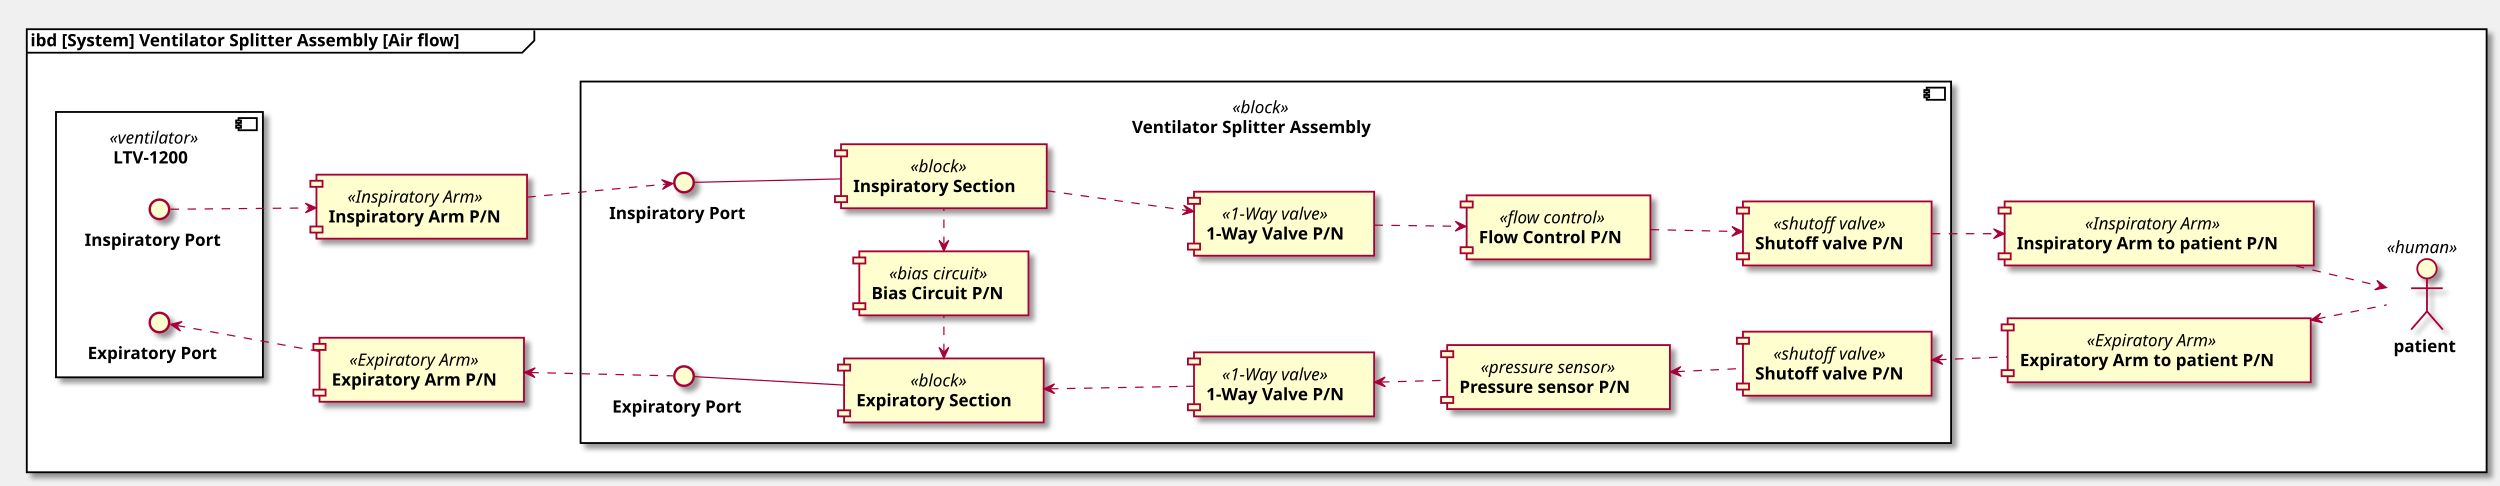
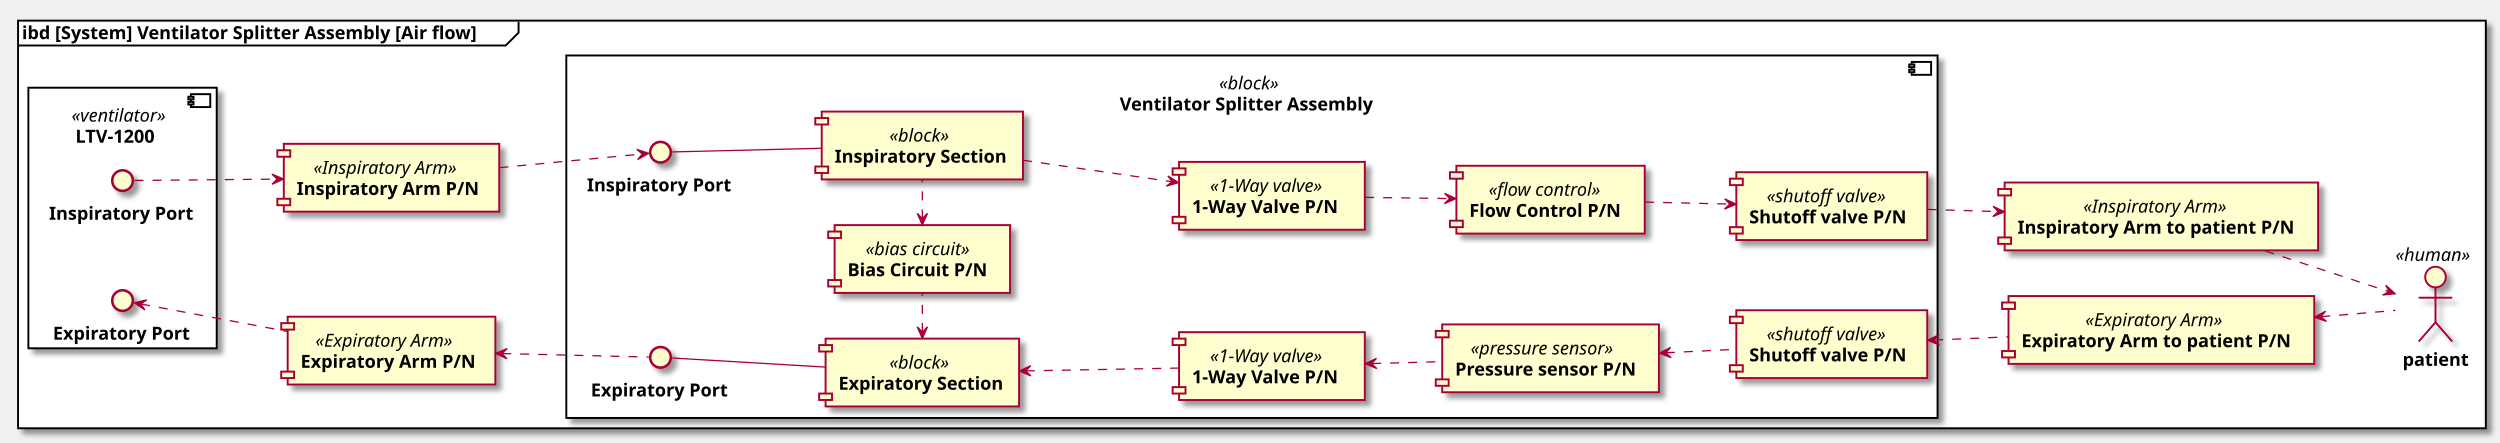
- <svg xmlns="http://www.w3.org/2000/svg" contentScriptType="application/ecmascript" contentStyleType="text/css" height="399px" preserveAspectRatio="none" style="width:2054px;height:399px;" version="1.1" viewBox="0 0 2054 399" width="2054px" zoomAndPan="magnify">
+ <svg xmlns="http://www.w3.org/2000/svg" contentScriptType="application/ecmascript" contentStyleType="text/css" height="343px" preserveAspectRatio="none" style="width:1938px;height:343px;" version="1.1" viewBox="0 0 1938 343" width="1938px" zoomAndPan="magnify">
  <defs>
    <filter height="300%" id="fxapxz2xec73c" width="300%" x="-1" y="-1">
      <feGaussianBlur result="blurOut" stdDeviation="2.0" />
      <feColorMatrix in="blurOut" result="blurOut2" type="matrix" values="0 0 0 0 0 0 0 0 0 0 0 0 0 0 0 0 0 0 .4 0" />
      <feOffset dx="4.0" dy="4.0" in="blurOut2" result="blurOut3" />
      <feBlend in="SourceGraphic" in2="blurOut3" mode="normal" />
    </filter>
  </defs>
  <g>
-     <rect fill="#FFFFFF" filter="url(#fxapxz2xec73c)" height="364" style="stroke: #000000; stroke-width: 1.5;" width="2021" x="22" y="24" />
-     <path d="M439,25 L439,33.297 L429,43.297 L22,43.297 " fill="none" style="stroke: #000000; stroke-width: 1.5;" />
-     <text fill="#000000" font-family="sans-serif" font-size="14" font-weight="bold" lengthAdjust="spacingAndGlyphs" textLength="402" x="25" y="37.995">ibd [System] Ventilator Splitter Assembly [Air flow]</text>
-     <rect fill="#FFFFFF" filter="url(#fxapxz2xec73c)" height="218" style="stroke: #000000; stroke-width: 1.5;" width="170" x="46" y="92" />
-     <rect fill="#FFFFFF" height="10" style="stroke: #000000; stroke-width: 1.5;" width="15" x="196" y="97" />
-     <rect fill="#FFFFFF" height="2" style="stroke: #000000; stroke-width: 1.5;" width="4" x="194" y="99" />
-     <rect fill="#FFFFFF" height="2" style="stroke: #000000; stroke-width: 1.5;" width="4" x="194" y="103" />
-     <text fill="#000000" font-family="sans-serif" font-size="14" font-style="italic" lengthAdjust="spacingAndGlyphs" textLength="82" x="90" y="117.995">«ventilator»</text>
-     <text fill="#000000" font-family="sans-serif" font-size="14" font-weight="bold" lengthAdjust="spacingAndGlyphs" textLength="76" x="93" y="134.292">LTV-1200</text>
-     <rect fill="#FFFFFF" filter="url(#fxapxz2xec73c)" height="297" style="stroke: #000000; stroke-width: 1.5;" width="1126" x="477" y="67" />
-     <rect fill="#FFFFFF" height="10" style="stroke: #000000; stroke-width: 1.5;" width="15" x="1583" y="72" />
-     <rect fill="#FFFFFF" height="2" style="stroke: #000000; stroke-width: 1.5;" width="4" x="1581" y="74" />
-     <rect fill="#FFFFFF" height="2" style="stroke: #000000; stroke-width: 1.5;" width="4" x="1581" y="78" />
-     <text fill="#000000" font-family="sans-serif" font-size="14" font-style="italic" lengthAdjust="spacingAndGlyphs" textLength="55" x="1012.5" y="92.995">«block»</text>
-     <text fill="#000000" font-family="sans-serif" font-size="14" font-weight="bold" lengthAdjust="spacingAndGlyphs" textLength="220" x="930" y="109.292">Ventilator Splitter Assembly</text>
-     <ellipse cx="1994" cy="220.797" fill="#FEFECE" filter="url(#fxapxz2xec73c)" rx="8" ry="8" style="stroke: #A80036; stroke-width: 1.5;" />
-     <path d="M1994,228.797 L1994,255.797 M1981,236.797 L2007,236.797 M1994,255.797 L1981,270.797 M1994,255.797 L2007,270.797 " fill="none" filter="url(#fxapxz2xec73c)" style="stroke: #A80036; stroke-width: 1.5;" />
-     <text fill="#000000" font-family="sans-serif" font-size="14" font-weight="bold" lengthAdjust="spacingAndGlyphs" textLength="55" x="1966.5" y="289.292">patient</text>
-     <text fill="#000000" font-family="sans-serif" font-size="14" font-style="italic" lengthAdjust="spacingAndGlyphs" textLength="66" x="1961" y="207.995">«human»</text>
-     <rect fill="#FEFECE" filter="url(#fxapxz2xec73c)" height="52.594" style="stroke: #A80036; stroke-width: 1.5;" width="173" x="260" y="143.5" />
-     <rect fill="#FEFECE" height="5" style="stroke: #A80036; stroke-width: 1.5;" width="10" x="255" y="148.5" />
-     <rect fill="#FEFECE" height="5" style="stroke: #A80036; stroke-width: 1.5;" width="10" x="255" y="186.094" />
-     <text fill="#000000" font-family="sans-serif" font-size="14" font-style="italic" lengthAdjust="spacingAndGlyphs" textLength="122" x="285.5" y="166.495">«Inspiratory Arm»</text>
-     <text fill="#000000" font-family="sans-serif" font-size="14" font-weight="bold" lengthAdjust="spacingAndGlyphs" textLength="153" x="270" y="182.792">Inspiratory Arm P/N</text>
-     <rect fill="#FEFECE" filter="url(#fxapxz2xec73c)" height="52.594" style="stroke: #A80036; stroke-width: 1.5;" width="168" x="262.5" y="277.5" />
-     <rect fill="#FEFECE" height="5" style="stroke: #A80036; stroke-width: 1.5;" width="10" x="257.5" y="282.5" />
-     <rect fill="#FEFECE" height="5" style="stroke: #A80036; stroke-width: 1.5;" width="10" x="257.5" y="320.094" />
-     <text fill="#000000" font-family="sans-serif" font-size="14" font-style="italic" lengthAdjust="spacingAndGlyphs" textLength="119" x="287" y="300.495">«Expiratory Arm»</text>
-     <text fill="#000000" font-family="sans-serif" font-size="14" font-weight="bold" lengthAdjust="spacingAndGlyphs" textLength="148" x="272.5" y="316.792">Expiratory Arm P/N</text>
-     <rect fill="#FEFECE" filter="url(#fxapxz2xec73c)" height="52.594" style="stroke: #A80036; stroke-width: 1.5;" width="254" x="1647" y="165.5" />
-     <rect fill="#FEFECE" height="5" style="stroke: #A80036; stroke-width: 1.5;" width="10" x="1642" y="170.5" />
-     <rect fill="#FEFECE" height="5" style="stroke: #A80036; stroke-width: 1.5;" width="10" x="1642" y="208.094" />
-     <text fill="#000000" font-family="sans-serif" font-size="14" font-style="italic" lengthAdjust="spacingAndGlyphs" textLength="122" x="1713" y="188.495">«Inspiratory Arm»</text>
-     <text fill="#000000" font-family="sans-serif" font-size="14" font-weight="bold" lengthAdjust="spacingAndGlyphs" textLength="234" x="1657" y="204.792">Inspiratory Arm to patient P/N</text>
-     <rect fill="#FEFECE" filter="url(#fxapxz2xec73c)" height="52.594" style="stroke: #A80036; stroke-width: 1.5;" width="249" x="1649.5" y="261.5" />
-     <rect fill="#FEFECE" height="5" style="stroke: #A80036; stroke-width: 1.5;" width="10" x="1644.5" y="266.5" />
-     <rect fill="#FEFECE" height="5" style="stroke: #A80036; stroke-width: 1.5;" width="10" x="1644.5" y="304.094" />
-     <text fill="#000000" font-family="sans-serif" font-size="14" font-style="italic" lengthAdjust="spacingAndGlyphs" textLength="119" x="1714.5" y="284.495">«Expiratory Arm»</text>
-     <text fill="#000000" font-family="sans-serif" font-size="14" font-weight="bold" lengthAdjust="spacingAndGlyphs" textLength="229" x="1659.5" y="300.792">Expiratory Arm to patient P/N</text>
-     <ellipse cx="131" cy="265" fill="#FEFECE" filter="url(#fxapxz2xec73c)" rx="8" ry="8" style="stroke: #A80036; stroke-width: 2.0;" />
-     <text fill="#000000" font-family="sans-serif" font-size="14" font-weight="bold" lengthAdjust="spacingAndGlyphs" textLength="118" x="72" y="294.995">Expiratory Port</text>
-     <ellipse cx="131" cy="172" fill="#FEFECE" filter="url(#fxapxz2xec73c)" rx="8" ry="8" style="stroke: #A80036; stroke-width: 2.0;" />
-     <text fill="#000000" font-family="sans-serif" font-size="14" font-weight="bold" lengthAdjust="spacingAndGlyphs" textLength="123" x="69.5" y="201.995">Inspiratory Port</text>
-     <rect fill="#FEFECE" filter="url(#fxapxz2xec73c)" height="52.594" style="stroke: #A80036; stroke-width: 1.5;" width="169" x="691" y="118.5" />
-     <rect fill="#FEFECE" height="5" style="stroke: #A80036; stroke-width: 1.5;" width="10" x="686" y="123.5" />
-     <rect fill="#FEFECE" height="5" style="stroke: #A80036; stroke-width: 1.5;" width="10" x="686" y="161.094" />
-     <text fill="#000000" font-family="sans-serif" font-size="14" font-style="italic" lengthAdjust="spacingAndGlyphs" textLength="55" x="748" y="141.495">«block»</text>
-     <text fill="#000000" font-family="sans-serif" font-size="14" font-weight="bold" lengthAdjust="spacingAndGlyphs" textLength="149" x="701" y="157.792">Inspiratory Section</text>
-     <rect fill="#FEFECE" filter="url(#fxapxz2xec73c)" height="52.594" style="stroke: #A80036; stroke-width: 1.5;" width="164" x="693.5" y="294.5" />
-     <rect fill="#FEFECE" height="5" style="stroke: #A80036; stroke-width: 1.5;" width="10" x="688.5" y="299.5" />
-     <rect fill="#FEFECE" height="5" style="stroke: #A80036; stroke-width: 1.5;" width="10" x="688.5" y="337.094" />
-     <text fill="#000000" font-family="sans-serif" font-size="14" font-style="italic" lengthAdjust="spacingAndGlyphs" textLength="55" x="748" y="317.495">«block»</text>
-     <text fill="#000000" font-family="sans-serif" font-size="14" font-weight="bold" lengthAdjust="spacingAndGlyphs" textLength="144" x="703.5" y="333.792">Expiratory Section</text>
-     <ellipse cx="562" cy="150" fill="#FEFECE" filter="url(#fxapxz2xec73c)" rx="8" ry="8" style="stroke: #A80036; stroke-width: 2.0;" />
-     <text fill="#000000" font-family="sans-serif" font-size="14" font-weight="bold" lengthAdjust="spacingAndGlyphs" textLength="123" x="500.5" y="179.995">Inspiratory Port</text>
-     <ellipse cx="562" cy="309" fill="#FEFECE" filter="url(#fxapxz2xec73c)" rx="8" ry="8" style="stroke: #A80036; stroke-width: 2.0;" />
-     <text fill="#000000" font-family="sans-serif" font-size="14" font-weight="bold" lengthAdjust="spacingAndGlyphs" textLength="118" x="503" y="338.995">Expiratory Port</text>
-     <rect fill="#FEFECE" filter="url(#fxapxz2xec73c)" height="52.594" style="stroke: #A80036; stroke-width: 1.5;" width="139" x="706" y="206.5" />
-     <rect fill="#FEFECE" height="5" style="stroke: #A80036; stroke-width: 1.5;" width="10" x="701" y="211.5" />
-     <rect fill="#FEFECE" height="5" style="stroke: #A80036; stroke-width: 1.5;" width="10" x="701" y="249.094" />
-     <text fill="#000000" font-family="sans-serif" font-size="14" font-style="italic" lengthAdjust="spacingAndGlyphs" textLength="90" x="730.5" y="229.495">«bias circuit»</text>
-     <text fill="#000000" font-family="sans-serif" font-size="14" font-weight="bold" lengthAdjust="spacingAndGlyphs" textLength="119" x="716" y="245.792">Bias Circuit P/N</text>
-     <rect fill="#FEFECE" filter="url(#fxapxz2xec73c)" height="52.594" style="stroke: #A80036; stroke-width: 1.5;" width="148" x="981" y="157.5" />
-     <rect fill="#FEFECE" height="5" style="stroke: #A80036; stroke-width: 1.5;" width="10" x="976" y="162.5" />
-     <rect fill="#FEFECE" height="5" style="stroke: #A80036; stroke-width: 1.5;" width="10" x="976" y="200.094" />
-     <text fill="#000000" font-family="sans-serif" font-size="14" font-style="italic" lengthAdjust="spacingAndGlyphs" textLength="102" x="1004" y="180.495">«1-Way valve»</text>
-     <text fill="#000000" font-family="sans-serif" font-size="14" font-weight="bold" lengthAdjust="spacingAndGlyphs" textLength="128" x="991" y="196.792">1-Way Valve P/N</text>
-     <rect fill="#FEFECE" filter="url(#fxapxz2xec73c)" height="52.594" style="stroke: #A80036; stroke-width: 1.5;" width="151" x="1205" y="160.5" />
-     <rect fill="#FEFECE" height="5" style="stroke: #A80036; stroke-width: 1.5;" width="10" x="1200" y="165.5" />
-     <rect fill="#FEFECE" height="5" style="stroke: #A80036; stroke-width: 1.5;" width="10" x="1200" y="203.094" />
-     <text fill="#000000" font-family="sans-serif" font-size="14" font-style="italic" lengthAdjust="spacingAndGlyphs" textLength="97" x="1232" y="183.495">«flow control»</text>
-     <text fill="#000000" font-family="sans-serif" font-size="14" font-weight="bold" lengthAdjust="spacingAndGlyphs" textLength="131" x="1215" y="199.792">Flow Control P/N</text>
-     <rect fill="#FEFECE" filter="url(#fxapxz2xec73c)" height="52.594" style="stroke: #A80036; stroke-width: 1.5;" width="155" x="1432" y="165.5" />
-     <rect fill="#FEFECE" height="5" style="stroke: #A80036; stroke-width: 1.5;" width="10" x="1427" y="170.5" />
-     <rect fill="#FEFECE" height="5" style="stroke: #A80036; stroke-width: 1.5;" width="10" x="1427" y="208.094" />
-     <text fill="#000000" font-family="sans-serif" font-size="14" font-style="italic" lengthAdjust="spacingAndGlyphs" textLength="105" x="1457" y="188.495">«shutoff valve»</text>
-     <text fill="#000000" font-family="sans-serif" font-size="14" font-weight="bold" lengthAdjust="spacingAndGlyphs" textLength="135" x="1442" y="204.792">Shutoff valve P/N</text>
-     <rect fill="#FEFECE" filter="url(#fxapxz2xec73c)" height="52.594" style="stroke: #A80036; stroke-width: 1.5;" width="148" x="981" y="289.5" />
-     <rect fill="#FEFECE" height="5" style="stroke: #A80036; stroke-width: 1.5;" width="10" x="976" y="294.5" />
-     <rect fill="#FEFECE" height="5" style="stroke: #A80036; stroke-width: 1.5;" width="10" x="976" y="332.094" />
-     <text fill="#000000" font-family="sans-serif" font-size="14" font-style="italic" lengthAdjust="spacingAndGlyphs" textLength="102" x="1004" y="312.495">«1-Way valve»</text>
-     <text fill="#000000" font-family="sans-serif" font-size="14" font-weight="bold" lengthAdjust="spacingAndGlyphs" textLength="128" x="991" y="328.792">1-Way Valve P/N</text>
-     <rect fill="#FEFECE" filter="url(#fxapxz2xec73c)" height="52.594" style="stroke: #A80036; stroke-width: 1.5;" width="183" x="1189" y="283.5" />
-     <rect fill="#FEFECE" height="5" style="stroke: #A80036; stroke-width: 1.5;" width="10" x="1184" y="288.5" />
-     <rect fill="#FEFECE" height="5" style="stroke: #A80036; stroke-width: 1.5;" width="10" x="1184" y="326.094" />
-     <text fill="#000000" font-family="sans-serif" font-size="14" font-style="italic" lengthAdjust="spacingAndGlyphs" textLength="128" x="1216.5" y="306.495">«pressure sensor»</text>
-     <text fill="#000000" font-family="sans-serif" font-size="14" font-weight="bold" lengthAdjust="spacingAndGlyphs" textLength="163" x="1199" y="322.792">Pressure sensor P/N</text>
-     <rect fill="#FEFECE" filter="url(#fxapxz2xec73c)" height="52.594" style="stroke: #A80036; stroke-width: 1.5;" width="155" x="1432" y="272.5" />
-     <rect fill="#FEFECE" height="5" style="stroke: #A80036; stroke-width: 1.5;" width="10" x="1427" y="277.5" />
-     <rect fill="#FEFECE" height="5" style="stroke: #A80036; stroke-width: 1.5;" width="10" x="1427" y="315.094" />
-     <text fill="#000000" font-family="sans-serif" font-size="14" font-style="italic" lengthAdjust="spacingAndGlyphs" textLength="105" x="1457" y="295.495">«shutoff valve»</text>
-     <text fill="#000000" font-family="sans-serif" font-size="14" font-weight="bold" lengthAdjust="spacingAndGlyphs" textLength="135" x="1442" y="311.792">Shutoff valve P/N</text>
-     <path d="M145.15,267.4 C168.32,271.63 218.15,280.74 262.31,288.8 " fill="none" id="pOut&lt;-armOut" style="stroke: #A80036; stroke-width: 1.0; stroke-dasharray: 7.0,7.0;" />
-     <polygon fill="#A80036" points="140.11,266.48,148.242,272.036,145.028,267.381,149.683,264.167,140.11,266.48" style="stroke: #A80036; stroke-width: 1.0;" />
-     <path d="M140.11,171.92 C159.21,171.75 208.9,171.28 254.61,170.85 " fill="none" id="pIn-&gt;armIn" style="stroke: #A80036; stroke-width: 1.0; stroke-dasharray: 7.0,7.0;" />
-     <polygon fill="#A80036" points="259.87,170.8,250.836,166.877,254.87,170.843,250.905,174.877,259.87,170.8" style="stroke: #A80036; stroke-width: 1.0;" />
-     <path d="M571.03,309.46 C591.22,310.6 645.85,313.7 693.43,316.4 " fill="none" id="vsbpOut-vsbOut" style="stroke: #A80036; stroke-width: 1.0;" />
-     <path d="M571.03,149.81 C590.84,149.34 643.82,148.09 690.75,146.98 " fill="none" id="vsbpIn-vsbIn" style="stroke: #A80036; stroke-width: 1.0;" />
-     <path d="M775.5,289.36 C775.5,280.24 775.5,262.33 775.5,262.33 C775.5,262.33 775.5,261.3 775.5,259.63 " fill="none" id="vsbOut&lt;-bc" style="stroke: #A80036; stroke-width: 1.0; stroke-dasharray: 7.0,7.0;" />
-     <polygon fill="#A80036" points="775.5,294.37,779.5,285.37,775.5,289.37,771.5,285.37,775.5,294.37" style="stroke: #A80036; stroke-width: 1.0;" />
-     <path d="M775.5,201.36 C775.5,192.24 775.5,174.33 775.5,174.33 C775.5,174.33 775.5,173.3 775.5,171.63 " fill="none" id="bc&lt;-vsbIn" style="stroke: #A80036; stroke-width: 1.0; stroke-dasharray: 7.0,7.0;" />
-     <polygon fill="#A80036" points="775.5,206.37,779.5,197.37,775.5,201.37,771.5,197.37,775.5,206.37" style="stroke: #A80036; stroke-width: 1.0;" />
-     <path d="M860.14,156.75 C896.79,161.91 939.58,167.92 975.62,172.98 " fill="none" id="vsbIn-&gt;vIn1" style="stroke: #A80036; stroke-width: 1.0; stroke-dasharray: 7.0,7.0;" />
-     <polygon fill="#A80036" points="980.88,173.72,972.515,168.521,975.927,173.033,971.416,176.445,980.88,173.72" style="stroke: #A80036; stroke-width: 1.0;" />
-     <path d="M1129.18,184.98 C1151.67,185.28 1176.53,185.62 1199.46,185.93 " fill="none" id="vIn1-&gt;fcIn1" style="stroke: #A80036; stroke-width: 1.0; stroke-dasharray: 7.0,7.0;" />
-     <polygon fill="#A80036" points="1204.62,185.99,1195.678,181.862,1199.62,185.919,1195.564,189.861,1204.62,185.99" style="stroke: #A80036; stroke-width: 1.0;" />
-     <path d="M1356.14,188.64 C1378.73,189.14 1403.65,189.69 1426.68,190.2 " fill="none" id="fcIn1-&gt;sIn1" style="stroke: #A80036; stroke-width: 1.0; stroke-dasharray: 7.0,7.0;" />
-     <polygon fill="#A80036" points="1431.87,190.31,1422.964,186.105,1426.871,190.196,1422.781,194.103,1431.87,190.31" style="stroke: #A80036; stroke-width: 1.0;" />
-     <path d="M862.58,319.45 C900.52,318.77 944.63,317.97 980.94,317.32 " fill="none" id="vsbOut&lt;-vOut1" style="stroke: #A80036; stroke-width: 1.0; stroke-dasharray: 7.0,7.0;" />
-     <polygon fill="#A80036" points="857.51,319.54,866.577,323.385,862.509,319.454,866.44,315.386,857.51,319.54" style="stroke: #A80036; stroke-width: 1.0;" />
-     <path d="M1134.6,313.89 C1152.17,313.42 1170.95,312.91 1188.97,312.43 " fill="none" id="vOut1&lt;-psOut1" style="stroke: #A80036; stroke-width: 1.0; stroke-dasharray: 7.0,7.0;" />
-     <polygon fill="#A80036" points="1129.18,314.04,1138.291,317.781,1134.178,313.897,1138.062,309.785,1129.18,314.04" style="stroke: #A80036; stroke-width: 1.0;" />
-     <path d="M1377.31,305.36 C1395.5,304.48 1414.32,303.56 1431.83,302.72 " fill="none" id="psOut1&lt;-sOut1" style="stroke: #A80036; stroke-width: 1.0; stroke-dasharray: 7.0,7.0;" />
-     <polygon fill="#A80036" points="1372.2,305.61,1381.384,309.167,1377.194,305.367,1380.995,301.177,1372.2,305.61" style="stroke: #A80036; stroke-width: 1.0;" />
-     <path d="M433.11,161.98 C476.53,157.91 524.81,153.39 547.64,151.25 " fill="none" id="armIn-&gt;vsbpIn" style="stroke: #A80036; stroke-width: 1.0; stroke-dasharray: 7.0,7.0;" />
-     <polygon fill="#A80036" points="552.88,150.76,543.543,147.625,547.902,151.231,544.297,155.589,552.88,150.76" style="stroke: #A80036; stroke-width: 1.0;" />
-     <path d="M435.72,306.07 C482.21,307.15 533.54,308.36 552.96,308.81 " fill="none" id="armOut&lt;-vsbpOut" style="stroke: #A80036; stroke-width: 1.0; stroke-dasharray: 7.0,7.0;" />
-     <polygon fill="#A80036" points="430.66,305.95,439.554,310.181,435.658,306.079,439.76,302.183,430.66,305.95" style="stroke: #A80036; stroke-width: 1.0;" />
-     <path d="M1587.13,192 C1604.28,192 1622.95,192 1641.62,192 " fill="none" id="sIn1-&gt;arm2patIn" style="stroke: #A80036; stroke-width: 1.0; stroke-dasharray: 7.0,7.0;" />
-     <polygon fill="#A80036" points="1646.89,192,1637.89,188,1641.89,192,1637.89,196,1646.89,192" style="stroke: #A80036; stroke-width: 1.0;" />
-     <path d="M1886.24,218.53 C1911.18,224.48 1935.97,230.4 1955.38,235.03 " fill="none" id="arm2patIn-&gt;patient" style="stroke: #A80036; stroke-width: 1.0; stroke-dasharray: 7.0,7.0;" />
-     <polygon fill="#A80036" points="1960.7,236.3,1952.885,230.307,1955.839,235.131,1951.014,238.085,1960.7,236.3" style="stroke: #A80036; stroke-width: 1.0;" />
-     <path d="M1592.21,295.58 C1610.34,294.82 1629.96,293.99 1649.35,293.18 " fill="none" id="sOut1&lt;-arm2patOut" style="stroke: #A80036; stroke-width: 1.0; stroke-dasharray: 7.0,7.0;" />
-     <polygon fill="#A80036" points="1587.13,295.79,1596.293,299.401,1592.125,295.576,1595.95,291.408,1587.13,295.79" style="stroke: #A80036; stroke-width: 1.0;" />
-     <path d="M1903.77,262.01 C1924.98,257.73 1945.15,253.66 1960.94,250.47 " fill="none" id="arm2patOut&lt;-patient" style="stroke: #A80036; stroke-width: 1.0; stroke-dasharray: 7.0,7.0;" />
-     <polygon fill="#A80036" points="1898.65,263.04,1908.268,265.16,1903.549,262.04,1906.668,257.321,1898.65,263.04" style="stroke: #A80036; stroke-width: 1.0;" />
+     <rect fill="#FFFFFF" filter="url(#fxapxz2xec73c)" height="316" style="stroke: #000000; stroke-width: 1.5;" width="1913" x="14" y="16" />
+     <path d="M402,17 L402,25.29 L392,35.29 L14,35.29 " fill="none" style="stroke: #000000; stroke-width: 1.5;" />
+     <text fill="#000000" font-family="sans-serif" font-size="14" font-weight="bold" lengthAdjust="spacingAndGlyphs" textLength="373" x="17" y="30.337">ibd [System] Ventilator Splitter Assembly [Air flow]</text>
+     <rect fill="#FFFFFF" filter="url(#fxapxz2xec73c)" height="202" style="stroke: #000000; stroke-width: 1.5;" width="146" x="22" y="68" />
+     <rect fill="#FFFFFF" height="10" style="stroke: #000000; stroke-width: 1.5;" width="15" x="148" y="73" />
+     <rect fill="#FFFFFF" height="2" style="stroke: #000000; stroke-width: 1.5;" width="4" x="146" y="75" />
+     <rect fill="#FFFFFF" height="2" style="stroke: #000000; stroke-width: 1.5;" width="4" x="146" y="79" />
+     <text fill="#000000" font-family="sans-serif" font-size="14" font-style="italic" lengthAdjust="spacingAndGlyphs" textLength="79" x="55.5" y="94.303">«ventilator»</text>
+     <text fill="#000000" font-family="sans-serif" font-size="14" font-weight="bold" lengthAdjust="spacingAndGlyphs" textLength="73" x="58.5" y="110.627">LTV-1200</text>
+     <rect fill="#FFFFFF" filter="url(#fxapxz2xec73c)" height="281" style="stroke: #000000; stroke-width: 1.5;" width="1063" x="439" y="43" />
+     <rect fill="#FFFFFF" height="10" style="stroke: #000000; stroke-width: 1.5;" width="15" x="1482" y="48" />
+     <rect fill="#FFFFFF" height="2" style="stroke: #000000; stroke-width: 1.5;" width="4" x="1480" y="50" />
+     <rect fill="#FFFFFF" height="2" style="stroke: #000000; stroke-width: 1.5;" width="4" x="1480" y="54" />
+     <text fill="#000000" font-family="sans-serif" font-size="14" font-style="italic" lengthAdjust="spacingAndGlyphs" textLength="51" x="945" y="69.303">«block»</text>
+     <text fill="#000000" font-family="sans-serif" font-size="14" font-weight="bold" lengthAdjust="spacingAndGlyphs" textLength="205" x="868" y="85.627">Ventilator Splitter Assembly</text>
+     <ellipse cx="1888" cy="214.79" fill="#FEFECE" filter="url(#fxapxz2xec73c)" rx="8" ry="8" style="stroke: #A80036; stroke-width: 1.5;" />
+     <path d="M1888,222.79 L1888,249.79 M1875,230.79 L1901,230.79 M1888,249.79 L1875,264.79 M1888,249.79 L1901,264.79 " fill="none" filter="url(#fxapxz2xec73c)" style="stroke: #A80036; stroke-width: 1.5;" />
+     <text fill="#000000" font-family="sans-serif" font-size="14" font-weight="bold" lengthAdjust="spacingAndGlyphs" textLength="51" x="1862.5" y="283.627">patient</text>
+     <text fill="#000000" font-family="sans-serif" font-size="14" font-style="italic" lengthAdjust="spacingAndGlyphs" textLength="62" x="1857" y="202.303">«human»</text>
+     <rect fill="#FEFECE" filter="url(#fxapxz2xec73c)" height="52.58" style="stroke: #A80036; stroke-width: 1.5;" width="167" x="220" y="111.5" />
+     <rect fill="#FEFECE" height="5" style="stroke: #A80036; stroke-width: 1.5;" width="10" x="215" y="116.5" />
+     <rect fill="#FEFECE" height="5" style="stroke: #A80036; stroke-width: 1.5;" width="10" x="215" y="154.08" />
+     <text fill="#000000" font-family="sans-serif" font-size="14" font-style="italic" lengthAdjust="spacingAndGlyphs" textLength="121" x="243" y="134.803">«Inspiratory Arm»</text>
+     <text fill="#000000" font-family="sans-serif" font-size="14" font-weight="bold" lengthAdjust="spacingAndGlyphs" textLength="147" x="230" y="151.127">Inspiratory Arm P/N</text>
+     <rect fill="#FEFECE" filter="url(#fxapxz2xec73c)" height="52.58" style="stroke: #A80036; stroke-width: 1.5;" width="161" x="223" y="245.5" />
+     <rect fill="#FEFECE" height="5" style="stroke: #A80036; stroke-width: 1.5;" width="10" x="218" y="250.5" />
+     <rect fill="#FEFECE" height="5" style="stroke: #A80036; stroke-width: 1.5;" width="10" x="218" y="288.08" />
+     <text fill="#000000" font-family="sans-serif" font-size="14" font-style="italic" lengthAdjust="spacingAndGlyphs" textLength="118" x="244.5" y="268.803">«Expiratory Arm»</text>
+     <text fill="#000000" font-family="sans-serif" font-size="14" font-weight="bold" lengthAdjust="spacingAndGlyphs" textLength="141" x="233" y="285.127">Expiratory Arm P/N</text>
+     <rect fill="#FEFECE" filter="url(#fxapxz2xec73c)" height="52.58" style="stroke: #A80036; stroke-width: 1.5;" width="243" x="1554" y="141.5" />
+     <rect fill="#FEFECE" height="5" style="stroke: #A80036; stroke-width: 1.5;" width="10" x="1549" y="146.5" />
+     <rect fill="#FEFECE" height="5" style="stroke: #A80036; stroke-width: 1.5;" width="10" x="1549" y="184.08" />
+     <text fill="#000000" font-family="sans-serif" font-size="14" font-style="italic" lengthAdjust="spacingAndGlyphs" textLength="121" x="1615" y="164.803">«Inspiratory Arm»</text>
+     <text fill="#000000" font-family="sans-serif" font-size="14" font-weight="bold" lengthAdjust="spacingAndGlyphs" textLength="223" x="1564" y="181.127">Inspiratory Arm to patient P/N</text>
+     <rect fill="#FEFECE" filter="url(#fxapxz2xec73c)" height="52.58" style="stroke: #A80036; stroke-width: 1.5;" width="237" x="1557" y="229.5" />
+     <rect fill="#FEFECE" height="5" style="stroke: #A80036; stroke-width: 1.5;" width="10" x="1552" y="234.5" />
+     <rect fill="#FEFECE" height="5" style="stroke: #A80036; stroke-width: 1.5;" width="10" x="1552" y="272.08" />
+     <text fill="#000000" font-family="sans-serif" font-size="14" font-style="italic" lengthAdjust="spacingAndGlyphs" textLength="118" x="1616.5" y="252.803">«Expiratory Arm»</text>
+     <text fill="#000000" font-family="sans-serif" font-size="14" font-weight="bold" lengthAdjust="spacingAndGlyphs" textLength="217" x="1567" y="269.127">Expiratory Arm to patient P/N</text>
+     <ellipse cx="95" cy="233" fill="#FEFECE" filter="url(#fxapxz2xec73c)" rx="8" ry="8" style="stroke: #A80036; stroke-width: 2.0;" />
+     <text fill="#000000" font-family="sans-serif" font-size="14" font-weight="bold" lengthAdjust="spacingAndGlyphs" textLength="108" x="41" y="263.337">Expiratory Port</text>
+     <ellipse cx="95" cy="140" fill="#FEFECE" filter="url(#fxapxz2xec73c)" rx="8" ry="8" style="stroke: #A80036; stroke-width: 2.0;" />
+     <text fill="#000000" font-family="sans-serif" font-size="14" font-weight="bold" lengthAdjust="spacingAndGlyphs" textLength="114" x="38" y="170.337">Inspiratory Port</text>
+     <rect fill="#FEFECE" filter="url(#fxapxz2xec73c)" height="52.58" style="stroke: #A80036; stroke-width: 1.5;" width="156" x="637" y="86.5" />
+     <rect fill="#FEFECE" height="5" style="stroke: #A80036; stroke-width: 1.5;" width="10" x="632" y="91.5" />
+     <rect fill="#FEFECE" height="5" style="stroke: #A80036; stroke-width: 1.5;" width="10" x="632" y="129.08" />
+     <text fill="#000000" font-family="sans-serif" font-size="14" font-style="italic" lengthAdjust="spacingAndGlyphs" textLength="51" x="689.5" y="109.803">«block»</text>
+     <text fill="#000000" font-family="sans-serif" font-size="14" font-weight="bold" lengthAdjust="spacingAndGlyphs" textLength="136" x="647" y="126.127">Inspiratory Section</text>
+     <rect fill="#FEFECE" filter="url(#fxapxz2xec73c)" height="52.58" style="stroke: #A80036; stroke-width: 1.5;" width="150" x="640" y="262.5" />
+     <rect fill="#FEFECE" height="5" style="stroke: #A80036; stroke-width: 1.5;" width="10" x="635" y="267.5" />
+     <rect fill="#FEFECE" height="5" style="stroke: #A80036; stroke-width: 1.5;" width="10" x="635" y="305.08" />
+     <text fill="#000000" font-family="sans-serif" font-size="14" font-style="italic" lengthAdjust="spacingAndGlyphs" textLength="51" x="689.5" y="285.803">«block»</text>
+     <text fill="#000000" font-family="sans-serif" font-size="14" font-weight="bold" lengthAdjust="spacingAndGlyphs" textLength="130" x="650" y="302.127">Expiratory Section</text>
+     <ellipse cx="512" cy="118" fill="#FEFECE" filter="url(#fxapxz2xec73c)" rx="8" ry="8" style="stroke: #A80036; stroke-width: 2.0;" />
+     <text fill="#000000" font-family="sans-serif" font-size="14" font-weight="bold" lengthAdjust="spacingAndGlyphs" textLength="114" x="455" y="148.337">Inspiratory Port</text>
+     <ellipse cx="512" cy="277" fill="#FEFECE" filter="url(#fxapxz2xec73c)" rx="8" ry="8" style="stroke: #A80036; stroke-width: 2.0;" />
+     <text fill="#000000" font-family="sans-serif" font-size="14" font-weight="bold" lengthAdjust="spacingAndGlyphs" textLength="108" x="458" y="307.337">Expiratory Port</text>
+     <rect fill="#FEFECE" filter="url(#fxapxz2xec73c)" height="52.58" style="stroke: #A80036; stroke-width: 1.5;" width="136" x="647" y="174.5" />
+     <rect fill="#FEFECE" height="5" style="stroke: #A80036; stroke-width: 1.5;" width="10" x="642" y="179.5" />
+     <rect fill="#FEFECE" height="5" style="stroke: #A80036; stroke-width: 1.5;" width="10" x="642" y="217.08" />
+     <text fill="#000000" font-family="sans-serif" font-size="14" font-style="italic" lengthAdjust="spacingAndGlyphs" textLength="88" x="671" y="197.803">«bias circuit»</text>
+     <text fill="#000000" font-family="sans-serif" font-size="14" font-weight="bold" lengthAdjust="spacingAndGlyphs" textLength="116" x="657" y="214.127">Bias Circuit P/N</text>
+     <rect fill="#FEFECE" filter="url(#fxapxz2xec73c)" height="52.58" style="stroke: #A80036; stroke-width: 1.5;" width="144" x="914" y="125.5" />
+     <rect fill="#FEFECE" height="5" style="stroke: #A80036; stroke-width: 1.5;" width="10" x="909" y="130.5" />
+     <rect fill="#FEFECE" height="5" style="stroke: #A80036; stroke-width: 1.5;" width="10" x="909" y="168.08" />
+     <text fill="#000000" font-family="sans-serif" font-size="14" font-style="italic" lengthAdjust="spacingAndGlyphs" textLength="96" x="938" y="148.803">«1-Way valve»</text>
+     <text fill="#000000" font-family="sans-serif" font-size="14" font-weight="bold" lengthAdjust="spacingAndGlyphs" textLength="124" x="924" y="165.127">1-Way Valve P/N</text>
+     <rect fill="#FEFECE" filter="url(#fxapxz2xec73c)" height="52.58" style="stroke: #A80036; stroke-width: 1.5;" width="146" x="1129" y="128.5" />
+     <rect fill="#FEFECE" height="5" style="stroke: #A80036; stroke-width: 1.5;" width="10" x="1124" y="133.5" />
+     <rect fill="#FEFECE" height="5" style="stroke: #A80036; stroke-width: 1.5;" width="10" x="1124" y="171.08" />
+     <text fill="#000000" font-family="sans-serif" font-size="14" font-style="italic" lengthAdjust="spacingAndGlyphs" textLength="96" x="1154" y="151.803">«flow control»</text>
+     <text fill="#000000" font-family="sans-serif" font-size="14" font-weight="bold" lengthAdjust="spacingAndGlyphs" textLength="126" x="1139" y="168.127">Flow Control P/N</text>
+     <rect fill="#FEFECE" filter="url(#fxapxz2xec73c)" height="52.58" style="stroke: #A80036; stroke-width: 1.5;" width="148" x="1346" y="133.5" />
+     <rect fill="#FEFECE" height="5" style="stroke: #A80036; stroke-width: 1.5;" width="10" x="1341" y="138.5" />
+     <rect fill="#FEFECE" height="5" style="stroke: #A80036; stroke-width: 1.5;" width="10" x="1341" y="176.08" />
+     <text fill="#000000" font-family="sans-serif" font-size="14" font-style="italic" lengthAdjust="spacingAndGlyphs" textLength="101" x="1369.5" y="156.803">«shutoff valve»</text>
+     <text fill="#000000" font-family="sans-serif" font-size="14" font-weight="bold" lengthAdjust="spacingAndGlyphs" textLength="128" x="1356" y="173.127">Shutoff valve P/N</text>
+     <rect fill="#FEFECE" filter="url(#fxapxz2xec73c)" height="52.58" style="stroke: #A80036; stroke-width: 1.5;" width="144" x="914" y="257.5" />
+     <rect fill="#FEFECE" height="5" style="stroke: #A80036; stroke-width: 1.5;" width="10" x="909" y="262.5" />
+     <rect fill="#FEFECE" height="5" style="stroke: #A80036; stroke-width: 1.5;" width="10" x="909" y="300.08" />
+     <text fill="#000000" font-family="sans-serif" font-size="14" font-style="italic" lengthAdjust="spacingAndGlyphs" textLength="96" x="938" y="280.803">«1-Way valve»</text>
+     <text fill="#000000" font-family="sans-serif" font-size="14" font-weight="bold" lengthAdjust="spacingAndGlyphs" textLength="124" x="924" y="297.127">1-Way Valve P/N</text>
+     <rect fill="#FEFECE" filter="url(#fxapxz2xec73c)" height="52.58" style="stroke: #A80036; stroke-width: 1.5;" width="168" x="1118" y="251.5" />
+     <rect fill="#FEFECE" height="5" style="stroke: #A80036; stroke-width: 1.5;" width="10" x="1113" y="256.5" />
+     <rect fill="#FEFECE" height="5" style="stroke: #A80036; stroke-width: 1.5;" width="10" x="1113" y="294.08" />
+     <text fill="#000000" font-family="sans-serif" font-size="14" font-style="italic" lengthAdjust="spacingAndGlyphs" textLength="124" x="1140" y="274.803">«pressure sensor»</text>
+     <text fill="#000000" font-family="sans-serif" font-size="14" font-weight="bold" lengthAdjust="spacingAndGlyphs" textLength="148" x="1128" y="291.127">Pressure sensor P/N</text>
+     <rect fill="#FEFECE" filter="url(#fxapxz2xec73c)" height="52.58" style="stroke: #A80036; stroke-width: 1.5;" width="148" x="1346" y="240.5" />
+     <rect fill="#FEFECE" height="5" style="stroke: #A80036; stroke-width: 1.5;" width="10" x="1341" y="245.5" />
+     <rect fill="#FEFECE" height="5" style="stroke: #A80036; stroke-width: 1.5;" width="10" x="1341" y="283.08" />
+     <text fill="#000000" font-family="sans-serif" font-size="14" font-style="italic" lengthAdjust="spacingAndGlyphs" textLength="101" x="1369.5" y="263.803">«shutoff valve»</text>
+     <text fill="#000000" font-family="sans-serif" font-size="14" font-weight="bold" lengthAdjust="spacingAndGlyphs" textLength="128" x="1356" y="280.127">Shutoff valve P/N</text>
+     <path d="M109.355,235.685 C132.703,240.052 180.562,249.004 222.917,256.927 " fill="none" id="pOut&lt;-armOut" style="stroke: #A80036; stroke-width: 1.0; stroke-dasharray: 7.0,7.0;" />
+     <polygon fill="#A80036" points="104.228,234.726,112.339,240.313,109.143,235.645,113.81,232.449,104.228,234.726" style="stroke: #A80036; stroke-width: 1.0;" />
+     <path d="M104.228,139.911 C123.769,139.724 171.116,139.27 214.755,138.851 " fill="none" id="pIn-&gt;armIn" style="stroke: #A80036; stroke-width: 1.0; stroke-dasharray: 7.0,7.0;" />
+     <polygon fill="#A80036" points="219.782,138.803,210.744,134.89,214.782,138.851,210.821,142.889,219.782,138.803" style="stroke: #A80036; stroke-width: 1.0;" />
+     <path d="M521.25,277.547 C542.154,278.783 594.732,281.891 639.849,284.558 " fill="none" id="vsbpOut-vsbOut" style="stroke: #A80036; stroke-width: 1.0;" />
+     <path d="M521.25,117.772 C541.688,117.269 592.407,116.019 636.824,114.925 " fill="none" id="vsbpIn-vsbIn" style="stroke: #A80036; stroke-width: 1.0;" />
+     <path d="M715,257.361 C715,248.237 715,230.333 715,230.333 C715,230.333 715,229.302 715,227.626 " fill="none" id="vsbOut&lt;-bc" style="stroke: #A80036; stroke-width: 1.0; stroke-dasharray: 7.0,7.0;" />
+     <polygon fill="#A80036" points="715,262.374,719,253.374,715,257.374,711,253.374,715,262.374" style="stroke: #A80036; stroke-width: 1.0;" />
+     <path d="M715,169.361 C715,160.237 715,142.333 715,142.333 C715,142.333 715,141.302 715,139.626 " fill="none" id="bc&lt;-vsbIn" style="stroke: #A80036; stroke-width: 1.0; stroke-dasharray: 7.0,7.0;" />
+     <polygon fill="#A80036" points="715,174.374,719,165.374,715,169.374,711,165.374,715,174.374" style="stroke: #A80036; stroke-width: 1.0;" />
+     <path d="M793.021,124.228 C829.236,129.44 872.177,135.619 908.346,140.825 " fill="none" id="vsbIn-&gt;vIn1" style="stroke: #A80036; stroke-width: 1.0; stroke-dasharray: 7.0,7.0;" />
+     <polygon fill="#A80036" points="913.632,141.585,905.294,136.344,908.683,140.873,904.154,144.262,913.632,141.585" style="stroke: #A80036; stroke-width: 1.0;" />
+     <path d="M1058.225,153.003 C1079.23,153.295 1102.27,153.615 1123.634,153.912 " fill="none" id="vIn1-&gt;fcIn1" style="stroke: #A80036; stroke-width: 1.0; stroke-dasharray: 7.0,7.0;" />
+     <polygon fill="#A80036" points="1128.737,153.982,1119.794,149.858,1123.738,153.913,1119.683,157.857,1128.737,153.982" style="stroke: #A80036; stroke-width: 1.0;" />
+     <path d="M1275.197,156.679 C1296.268,157.162 1319.346,157.691 1340.764,158.183 " fill="none" id="fcIn1-&gt;sIn1" style="stroke: #A80036; stroke-width: 1.0; stroke-dasharray: 7.0,7.0;" />
+     <polygon fill="#A80036" points="1345.881,158.3,1336.976,154.095,1340.883,158.185,1336.792,162.093,1345.881,158.3" style="stroke: #A80036; stroke-width: 1.0;" />
+     <path d="M795.161,287.521 C832.838,286.826 877.408,286.003 913.996,285.329 " fill="none" id="vsbOut&lt;-vOut1" style="stroke: #A80036; stroke-width: 1.0; stroke-dasharray: 7.0,7.0;" />
+     <polygon fill="#A80036" points="790.129,287.614,799.201,291.447,795.128,287.522,799.053,283.449,790.129,287.614" style="stroke: #A80036; stroke-width: 1.0;" />
+     <path d="M1063.648,281.843 C1081.251,281.354 1100.025,280.833 1117.882,280.337 " fill="none" id="vOut1&lt;-psOut1" style="stroke: #A80036; stroke-width: 1.0; stroke-dasharray: 7.0,7.0;" />
+     <polygon fill="#A80036" points="1058.225,281.994,1067.333,285.742,1063.223,281.855,1067.111,277.745,1058.225,281.994" style="stroke: #A80036; stroke-width: 1.0;" />
+     <path d="M1291.374,273.49 C1309.494,272.576 1328.362,271.624 1345.886,270.74 " fill="none" id="psOut1&lt;-sOut1" style="stroke: #A80036; stroke-width: 1.0; stroke-dasharray: 7.0,7.0;" />
+     <polygon fill="#A80036" points="1286.284,273.747,1295.475,277.288,1291.278,273.495,1295.071,269.298,1286.284,273.747" style="stroke: #A80036; stroke-width: 1.0;" />
+     <path d="M387.104,129.981 C428.848,125.976 475.193,121.531 497.898,119.353 " fill="none" id="armIn-&gt;vsbpIn" style="stroke: #A80036; stroke-width: 1.0; stroke-dasharray: 7.0,7.0;" />
+     <polygon fill="#A80036" points="502.888,118.874,493.547,115.752,497.911,119.352,494.311,123.715,502.888,118.874" style="stroke: #A80036; stroke-width: 1.0;" />
+     <path d="M389.239,274.056 C433.785,275.124 482.99,276.304 502.899,276.782 " fill="none" id="armOut&lt;-vsbpOut" style="stroke: #A80036; stroke-width: 1.0; stroke-dasharray: 7.0,7.0;" />
+     <polygon fill="#A80036" points="384.111,273.933,393.013,278.148,389.11,274.053,393.205,270.15,384.111,273.933" style="stroke: #A80036; stroke-width: 1.0;" />
+     <path d="M1494.244,162.325 C1511.348,162.86 1530.014,163.445 1548.654,164.028 " fill="none" id="sIn1-&gt;arm2patIn" style="stroke: #A80036; stroke-width: 1.0; stroke-dasharray: 7.0,7.0;" />
+     <polygon fill="#A80036" points="1553.909,164.193,1545.039,159.913,1548.912,164.036,1544.789,167.909,1553.909,164.193" style="stroke: #A80036; stroke-width: 1.0;" />
+     <path d="M1756.14,194.564 C1789.189,205.451 1825.753,217.495 1851.979,226.134 " fill="none" id="arm2patIn-&gt;patient" style="stroke: #A80036; stroke-width: 1.0; stroke-dasharray: 7.0,7.0;" />
+     <polygon fill="#A80036" points="1856.752,227.707,1849.456,221.092,1852.003,226.142,1846.953,228.69,1856.752,227.707" style="stroke: #A80036; stroke-width: 1.0;" />
+     <path d="M1499.34,263.584 C1517.558,262.8 1537.318,261.949 1556.795,261.111 " fill="none" id="sOut1&lt;-arm2patOut" style="stroke: #A80036; stroke-width: 1.0; stroke-dasharray: 7.0,7.0;" />
+     <polygon fill="#A80036" points="1494.244,263.804,1503.408,267.413,1499.24,263.589,1503.064,259.42,1494.244,263.804" style="stroke: #A80036; stroke-width: 1.0;" />
+     <path d="M1799.326,245.511 C1820.668,243.703 1841.037,241.978 1856.859,240.638 " fill="none" id="arm2patOut&lt;-patient" style="stroke: #A80036; stroke-width: 1.0; stroke-dasharray: 7.0,7.0;" />
+     <polygon fill="#A80036" points="1794.176,245.947,1803.481,249.174,1799.158,245.525,1802.806,241.202,1794.176,245.947" style="stroke: #A80036; stroke-width: 1.0;" />
  </g>
</svg>
